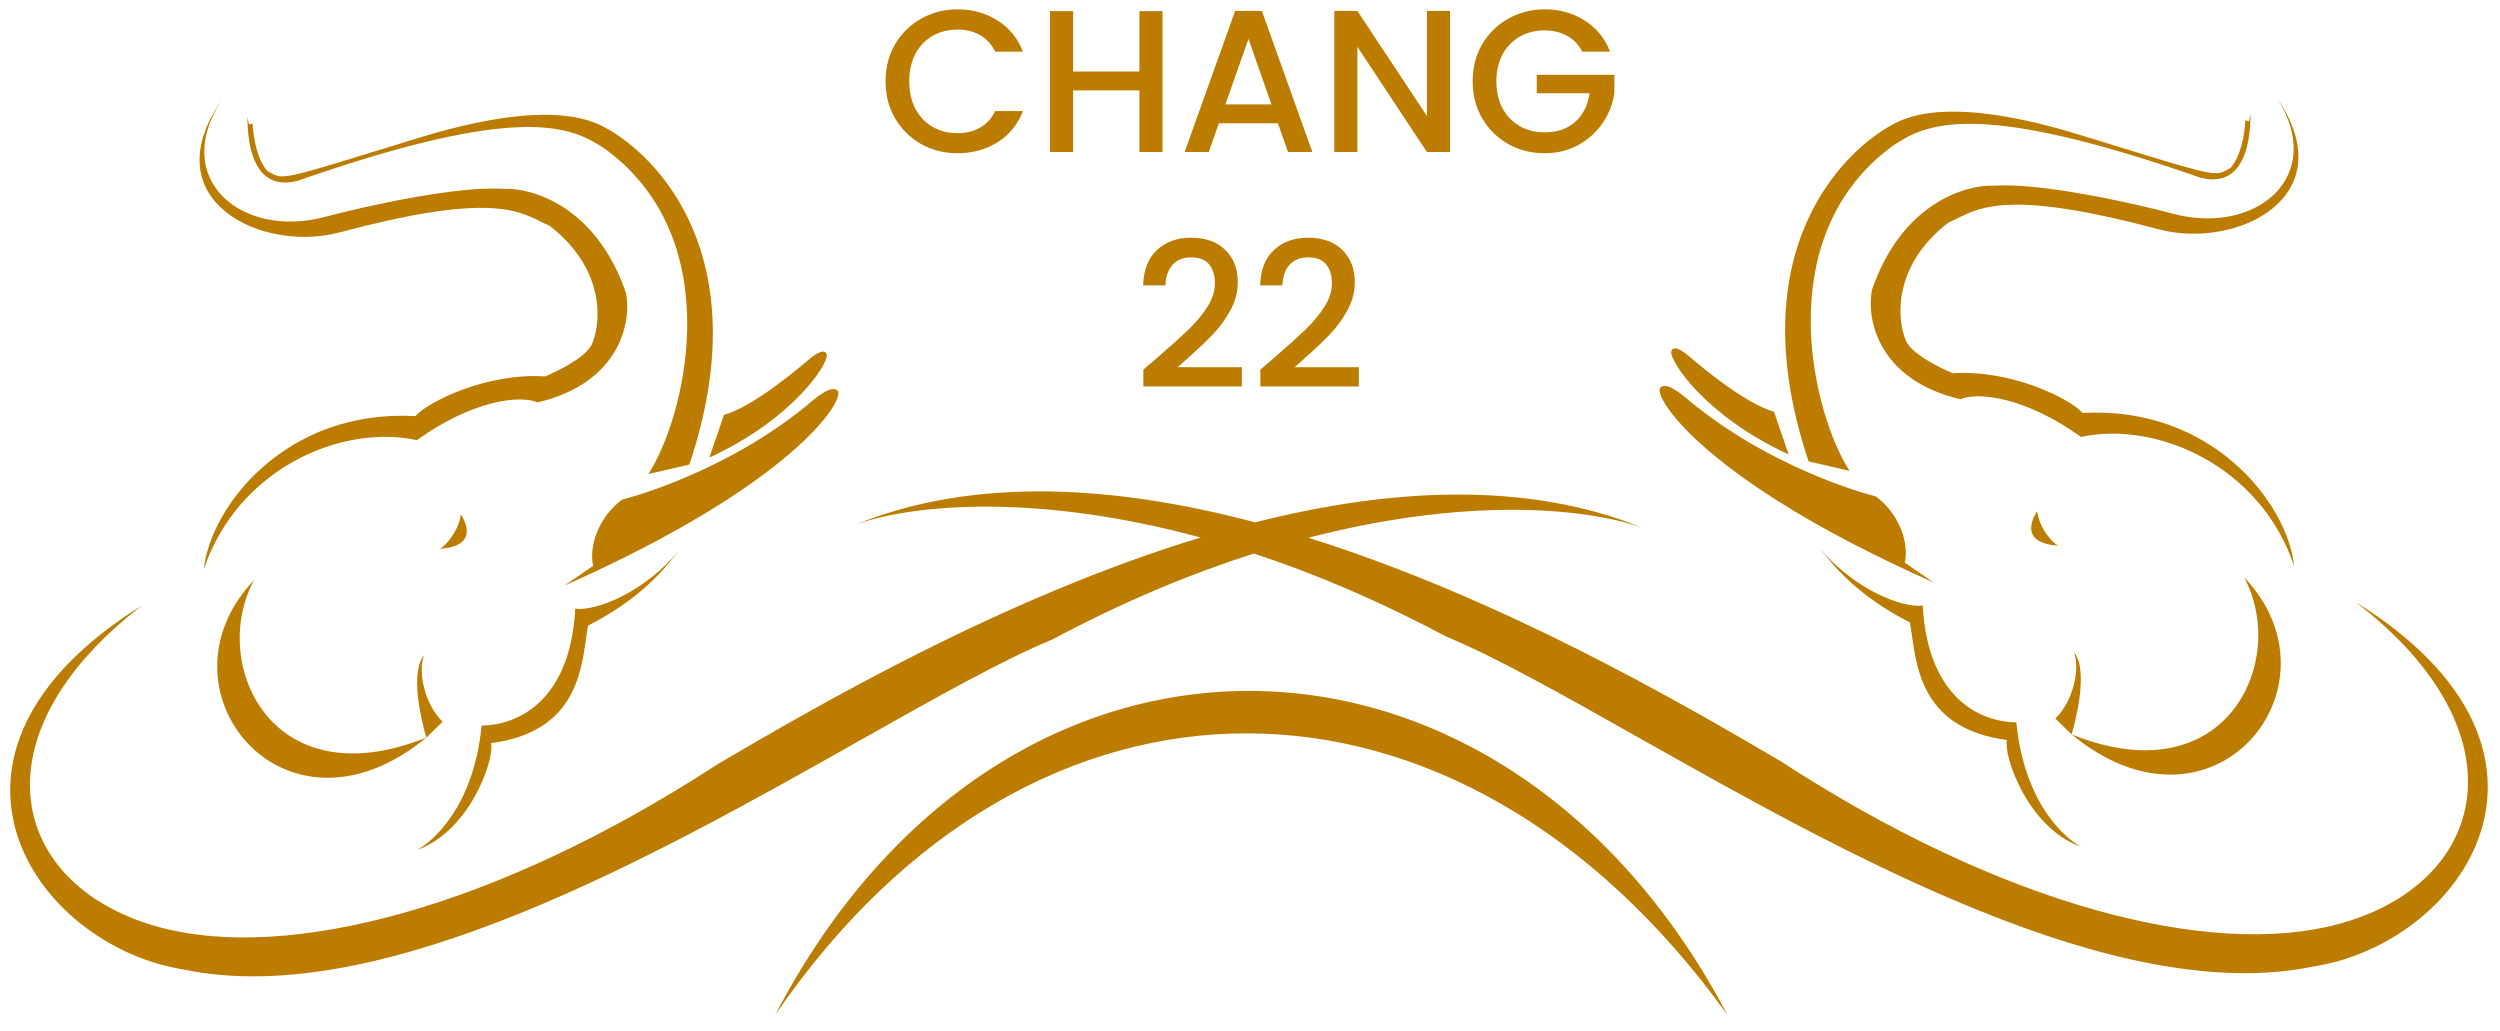
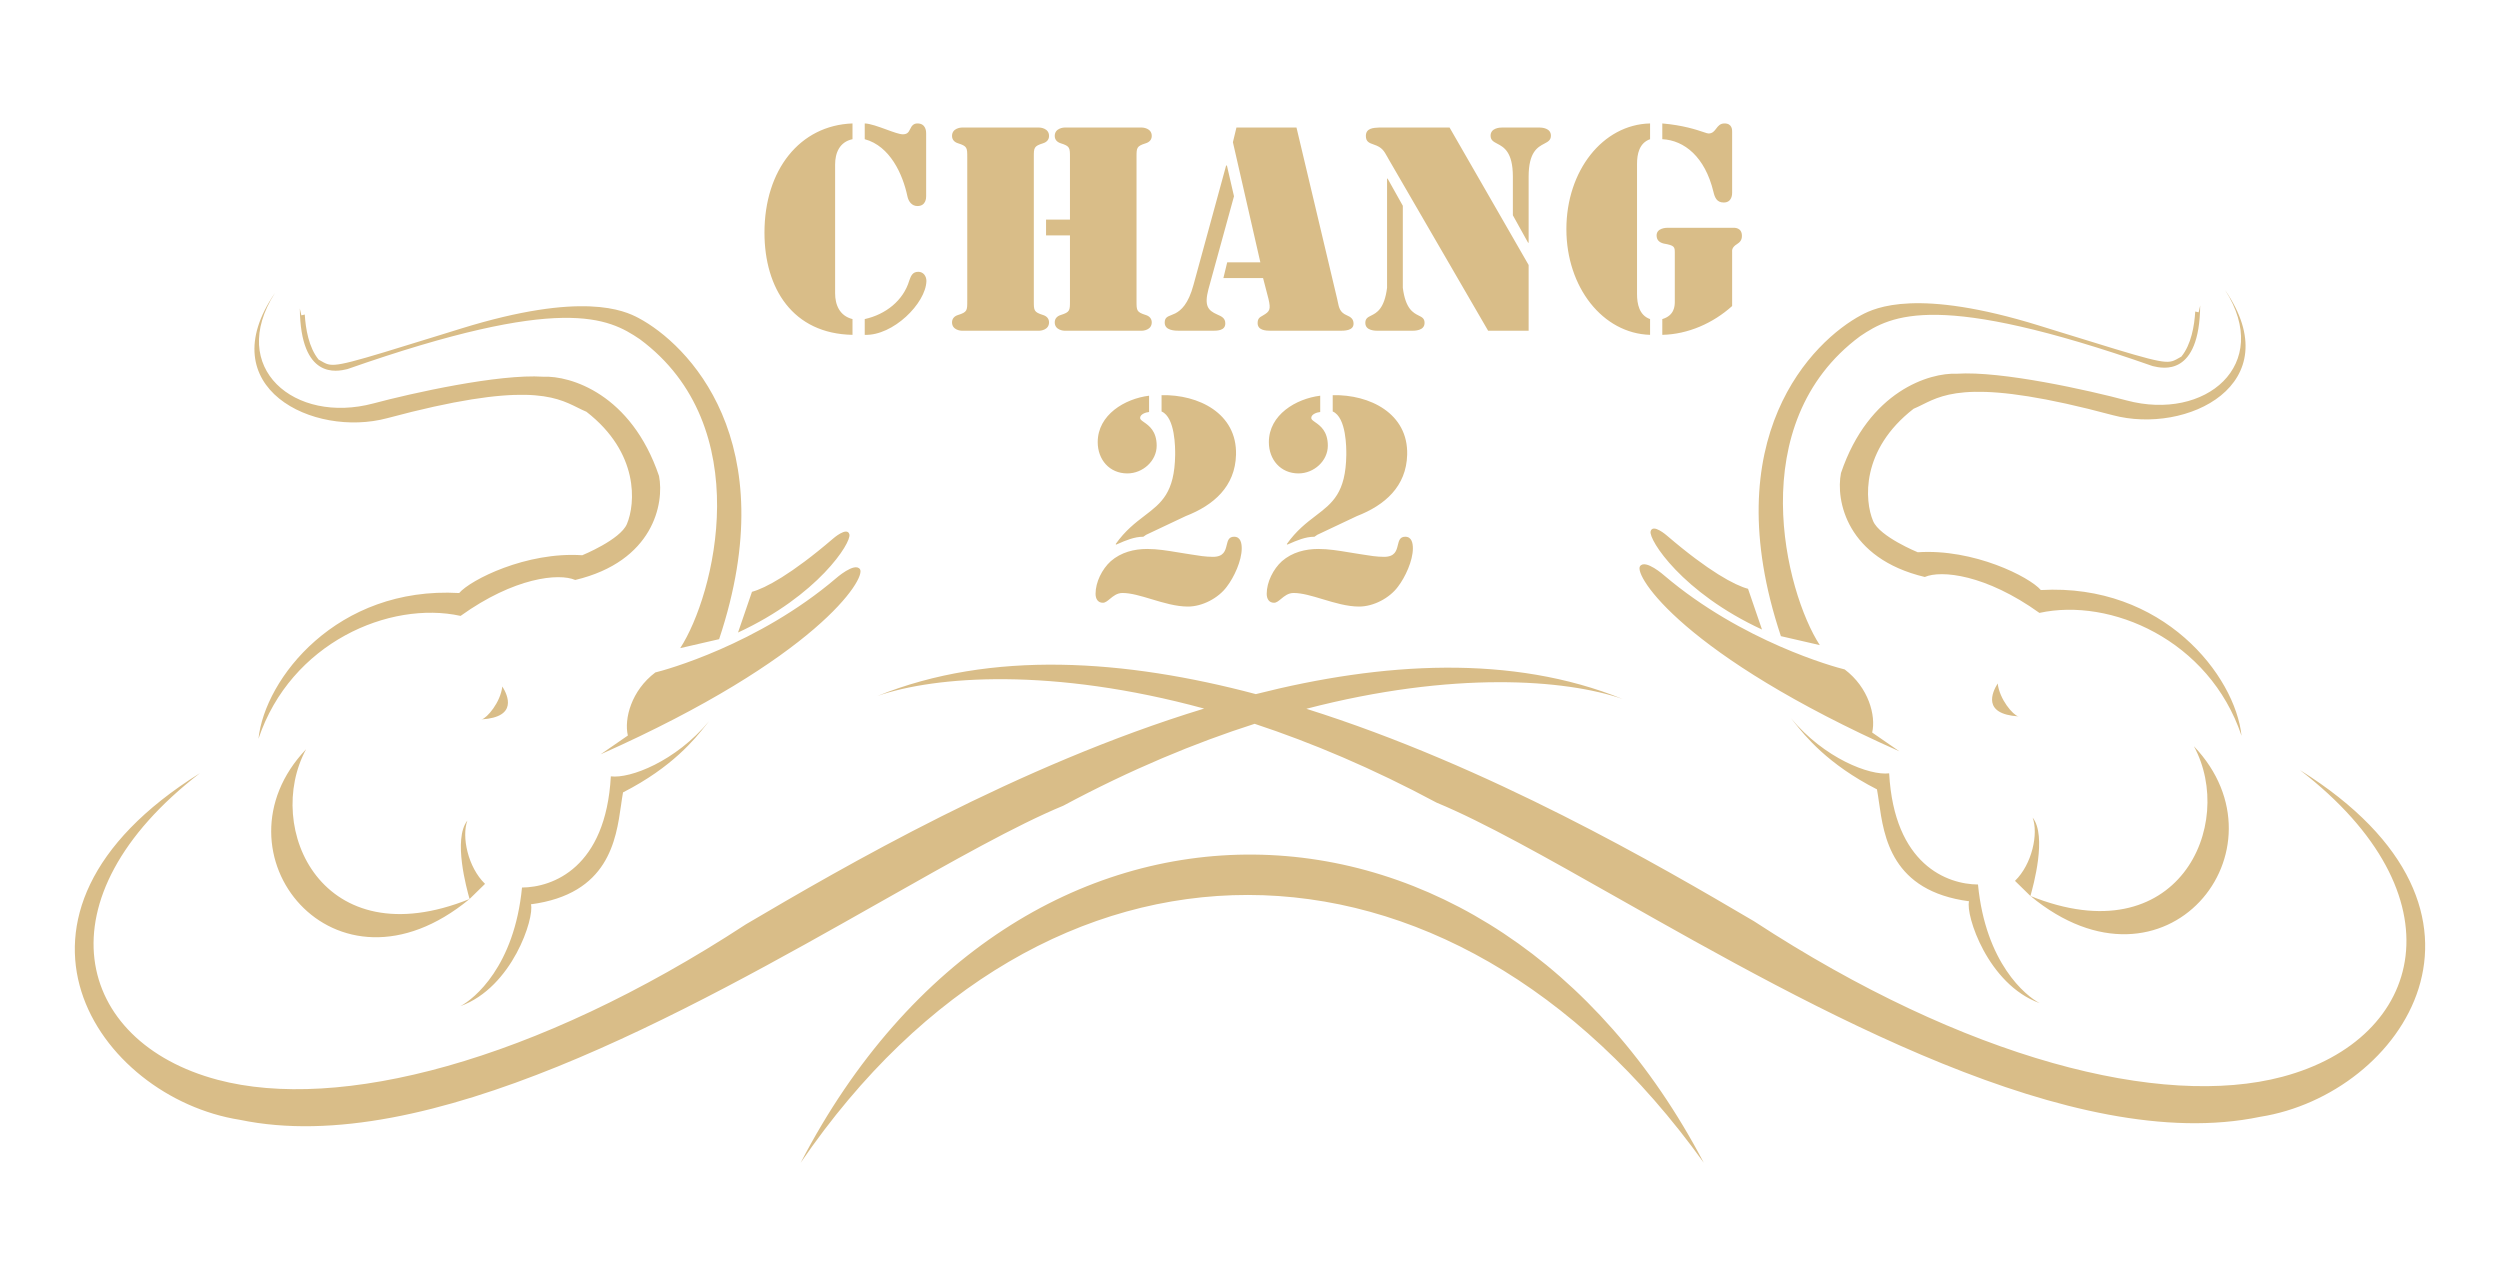
- <svg xmlns="http://www.w3.org/2000/svg" width="148" height="61" viewBox="0 0 148 61" fill="none">
-   <path fill-rule="evenodd" clip-rule="evenodd" d="M52.989 2.616C52.612 3.264 52.425 3.996 52.425 4.812C52.425 5.628 52.612 6.36 52.989 7.008C53.373 7.656 53.889 8.164 54.536 8.532C55.184 8.892 55.901 9.072 56.684 9.072C57.572 9.072 58.361 8.856 59.048 8.424C59.745 7.992 60.248 7.376 60.56 6.576H58.916C58.7 7.016 58.401 7.344 58.017 7.56C57.633 7.776 57.188 7.884 56.684 7.884C56.133 7.884 55.641 7.76 55.209 7.512C54.776 7.256 54.437 6.896 54.188 6.432C53.949 5.968 53.828 5.428 53.828 4.812C53.828 4.196 53.949 3.656 54.188 3.192C54.437 2.728 54.776 2.372 55.209 2.124C55.641 1.876 56.133 1.752 56.684 1.752C57.188 1.752 57.633 1.86 58.017 2.076C58.401 2.292 58.7 2.62 58.916 3.06H60.56C60.248 2.26 59.745 1.644 59.048 1.212C58.361 0.772 57.572 0.552 56.684 0.552C55.908 0.552 55.193 0.736 54.536 1.104C53.889 1.464 53.373 1.968 52.989 2.616ZM68.822 9V0.66H67.454V4.236H63.53V0.66H62.162V9H63.53V5.352H67.454V9H68.822ZM72.159 7.296H75.651L76.251 9H77.691L74.703 0.648H73.119L70.131 9H71.559L72.159 7.296ZM73.911 2.304L75.267 6.18H72.543L73.911 2.304ZM84.474 9H85.842V0.648H84.474V6.864L80.358 0.648H78.99V9H80.358V2.772L84.474 9ZM92.774 2.124C93.158 2.332 93.458 2.644 93.674 3.06H95.318C95.006 2.26 94.502 1.644 93.806 1.212C93.118 0.772 92.33 0.552 91.442 0.552C90.666 0.552 89.95 0.736 89.294 1.104C88.646 1.464 88.13 1.968 87.746 2.616C87.37 3.264 87.182 3.996 87.182 4.812C87.182 5.628 87.37 6.36 87.746 7.008C88.13 7.656 88.646 8.164 89.294 8.532C89.942 8.892 90.658 9.072 91.442 9.072C92.17 9.072 92.83 8.912 93.422 8.592C94.022 8.264 94.506 7.828 94.874 7.284C95.25 6.74 95.482 6.144 95.57 5.496V4.428H90.974V5.52H94.106C94.002 6.232 93.718 6.796 93.254 7.212C92.79 7.628 92.186 7.836 91.442 7.836C90.89 7.836 90.398 7.712 89.966 7.464C89.534 7.216 89.194 6.864 88.946 6.408C88.706 5.944 88.586 5.412 88.586 4.812C88.586 4.212 88.706 3.684 88.946 3.228C89.194 2.772 89.534 2.42 89.966 2.172C90.398 1.924 90.89 1.8 91.442 1.8C91.946 1.8 92.39 1.908 92.774 2.124ZM70.362 19.508C69.922 19.932 69.318 20.476 68.55 21.14L67.686 21.884V22.88H73.518V21.74H69.714L70.254 21.26C70.878 20.708 71.39 20.224 71.79 19.808C72.198 19.384 72.546 18.908 72.834 18.38C73.13 17.844 73.278 17.288 73.278 16.712C73.278 15.912 73.03 15.272 72.534 14.792C72.046 14.312 71.366 14.072 70.494 14.072C69.686 14.072 69.018 14.316 68.49 14.804C67.97 15.284 67.698 15.98 67.674 16.892H68.994C69.01 16.388 69.146 15.988 69.402 15.692C69.666 15.388 70.034 15.236 70.506 15.236C70.994 15.236 71.35 15.372 71.574 15.644C71.806 15.916 71.922 16.292 71.922 16.772C71.922 17.236 71.774 17.7 71.478 18.164C71.182 18.628 70.81 19.076 70.362 19.508ZM77.288 19.508C76.848 19.932 76.244 20.476 75.476 21.14L74.612 21.884V22.88H80.444V21.74H76.64L77.18 21.26C77.804 20.708 78.316 20.224 78.716 19.808C79.124 19.384 79.472 18.908 79.76 18.38C80.056 17.844 80.204 17.288 80.204 16.712C80.204 15.912 79.956 15.272 79.46 14.792C78.972 14.312 78.292 14.072 77.42 14.072C76.612 14.072 75.944 14.316 75.416 14.804C74.896 15.284 74.624 15.98 74.6 16.892H75.92C75.936 16.388 76.072 15.988 76.328 15.692C76.592 15.388 76.96 15.236 77.432 15.236C77.92 15.236 78.276 15.372 78.5 15.644C78.732 15.916 78.848 16.292 78.848 16.772C78.848 17.236 78.7 17.7 78.404 18.164C78.108 18.628 77.736 19.076 77.288 19.508ZM134.796 5.799C138.827 11.672 132.382 14.803 127.778 13.571C119.207 11.278 117.318 12.213 115.907 12.912C115.717 13.006 115.537 13.096 115.35 13.173C112.043 15.728 112.288 18.893 112.824 20.156C113.238 21.134 115.61 22.098 115.61 22.098C119.095 21.864 122.585 23.628 123.292 24.448C130.918 24.015 135.417 29.768 135.815 33.513C133.803 27.529 127.622 24.903 123.202 25.869C119.85 23.471 117.069 23.193 116.049 23.635C111.164 22.475 110.485 18.867 110.82 17.167C112.561 12.051 116.36 10.919 118.042 10.992C120.83 10.806 126.271 12.021 128.644 12.652C133.563 13.961 137.767 10.442 134.796 5.799ZM13.084 5.987C9.053 11.859 15.498 14.99 20.102 13.759C28.673 11.466 30.562 12.401 31.973 13.1C32.163 13.194 32.343 13.283 32.53 13.36C35.837 15.916 35.592 19.081 35.056 20.344C34.642 21.321 32.27 22.285 32.27 22.285C28.785 22.052 25.295 23.815 24.588 24.635C16.962 24.202 12.463 29.956 12.065 33.701C14.077 27.717 20.258 25.09 24.678 26.057C28.029 23.659 30.811 23.381 31.831 23.822C36.716 22.662 37.395 19.055 37.06 17.355C35.319 12.238 31.52 11.106 29.837 11.18C27.05 10.993 21.608 12.209 19.236 12.84C14.317 14.149 10.113 10.629 13.084 5.987ZM40.811 27.504L38.383 28.062C40.522 24.79 43.219 14.272 35.862 8.846C33.891 7.519 31.035 6.018 17.62 10.704L17.584 10.712C16.99 10.851 14.688 11.39 14.645 6.939L14.742 7.362L14.953 7.313C15.007 8.19 15.203 9.369 15.819 10.117C15.883 10.151 15.941 10.184 15.995 10.215C16.098 10.274 16.186 10.325 16.28 10.363C16.868 10.604 17.655 10.361 23.389 8.592L24.71 8.184C32.285 5.849 34.904 7.064 35.783 7.529C38.818 9.137 44.946 15.141 40.811 27.504ZM41.991 27.091C46.979 24.793 49.075 21.5 48.94 20.987C48.806 20.473 47.915 21.256 47.915 21.256C45.318 23.474 43.682 24.343 42.861 24.558L41.991 27.091ZM49.602 23.154C49.999 23.72 46.943 28.663 33.413 34.669L35.115 33.498C34.87 32.456 35.335 30.697 36.829 29.575C37.454 29.427 43.234 27.845 48.089 23.731C48.089 23.731 49.271 22.682 49.602 23.154ZM25.927 32.498C25.952 32.497 25.976 32.495 26 32.494C25.972 32.502 25.947 32.503 25.927 32.498ZM26 32.494C26.328 32.401 27.161 31.451 27.282 30.446C27.629 31 28.254 32.346 26 32.494ZM15.038 34.349C8.908 40.762 16.803 50.613 25.238 43.666C16.007 47.373 12.386 39.227 15.038 34.349ZM25.238 43.666L26.203 42.724C25.13 41.685 24.733 39.785 25.1 38.788C24.194 39.936 25.064 43.044 25.238 43.666ZM45.899 60.074C59.421 34.109 89.038 34.92 102.258 60.074C86.314 37.895 61.136 37.828 45.899 60.074ZM24.668 50.329C27.911 49.159 29.296 44.831 29.069 43.995C33.904 43.357 34.381 40.005 34.691 37.826C34.732 37.539 34.77 37.272 34.815 37.034C37.903 35.463 39.309 33.702 39.985 32.855C40.06 32.761 40.126 32.678 40.184 32.608C38.098 35.11 35.259 36.187 34.055 36.038C33.742 41.731 30.423 42.94 28.511 42.952C28.037 47.852 25.524 49.884 24.668 50.329ZM10.905 57.401C2.064 56.018 -5.801 44.682 8.418 35.834C-1.692 43.598 0.591 52.549 9.523 54.913C17.026 56.898 29.248 53.861 42.491 45.235C48.531 41.691 59.458 35.349 71.077 31.821C61.614 29.253 54.33 29.781 50.687 31.038C57.802 28.168 66.148 28.764 74.302 30.922C82.225 28.919 90.288 28.441 97.193 31.226C93.634 29.998 86.602 29.465 77.457 31.835C88.831 35.398 99.462 41.571 105.389 45.047C118.632 53.673 130.854 56.71 138.357 54.725C147.289 52.362 149.571 43.41 139.462 35.647C153.68 44.495 145.816 55.831 136.975 57.213C125.328 59.639 109.103 50.488 96.937 43.627C92.462 41.103 88.536 38.889 85.589 37.674C81.588 35.537 77.779 33.938 74.229 32.769C70.516 33.953 66.51 35.608 62.291 37.862C59.344 39.076 55.418 41.29 50.943 43.814C38.777 50.676 22.552 59.827 10.905 57.401ZM122.641 43.478C131.077 50.426 138.972 40.574 132.842 34.162C135.494 39.04 131.873 47.185 122.641 43.478ZM122.641 43.478L121.677 42.537C122.75 41.497 123.146 39.597 122.78 38.601C123.686 39.749 122.815 42.856 122.641 43.478ZM121.952 32.31C121.928 32.309 121.903 32.308 121.879 32.306C121.908 32.314 121.932 32.316 121.952 32.31ZM121.879 32.306C121.552 32.213 120.719 31.263 120.597 30.259C120.251 30.812 119.626 32.159 121.879 32.306ZM123.211 50.141C119.969 48.971 118.584 44.643 118.811 43.808C113.976 43.169 113.499 39.818 113.189 37.639C113.148 37.351 113.11 37.084 113.065 36.847C109.977 35.276 108.571 33.514 107.895 32.667L107.895 32.667L107.894 32.666L107.894 32.666C107.819 32.572 107.754 32.49 107.696 32.421C109.782 34.922 112.621 35.999 113.825 35.85C114.138 41.543 117.457 42.752 119.369 42.765C119.843 47.665 122.356 49.696 123.211 50.141ZM98.278 22.967C97.881 23.533 100.937 28.476 114.467 34.481L112.765 33.31C113.01 32.268 112.545 30.509 111.051 29.387C110.426 29.24 104.646 27.657 99.791 23.543C99.791 23.543 98.609 22.495 98.278 22.967ZM105.889 26.903C100.901 24.606 98.805 21.312 98.939 20.799C99.074 20.286 99.965 21.068 99.965 21.068C102.562 23.287 104.198 24.155 105.019 24.371L105.889 26.903ZM107.069 27.316L109.496 27.874C107.358 24.603 104.66 14.085 112.017 8.658C113.989 7.332 116.844 5.831 130.259 10.516L130.296 10.525C130.89 10.664 133.192 11.202 133.235 6.751L133.138 7.174L132.927 7.125C132.873 8.003 132.677 9.181 132.061 9.929C131.996 9.964 131.939 9.997 131.885 10.028C131.782 10.086 131.694 10.137 131.6 10.175C131.012 10.417 130.225 10.174 124.491 8.404L124.491 8.404L124.491 8.404L123.17 7.997C115.594 5.661 112.976 6.877 112.097 7.342C109.061 8.949 102.933 14.953 107.069 27.316Z" fill="#BC7C00" />
+ <svg xmlns="http://www.w3.org/2000/svg" version="1.1" width="138" height="71" viewBox="0,0,256,131.717">
+   <g fill="#d9bd88" fill-rule="evenodd" stroke="none" stroke-width="1" stroke-linecap="butt" stroke-linejoin="miter" stroke-miterlimit="10" stroke-dasharray="" stroke-dashoffset="0" font-family="none" font-weight="none" font-size="none" text-anchor="none" style="mix-blend-mode: normal">
+     <g transform="translate(0.09904,0.41605) scale(1.85507,1.85507)">
+       <path d="M47.679,6.59v0.87c1.395,0.375 2.1,1.935 2.355,3.15c0.06,0.285 0.24,0.54 0.555,0.54c0.48,0 0.48,-0.465 0.48,-0.54v-3.48c0,-0.075 0,-0.54 -0.48,-0.54c-0.21,0 -0.315,0.12 -0.405,0.315c-0.09,0.195 -0.18,0.285 -0.405,0.285c-0.182,0 -0.529,-0.127 -0.904,-0.264c-0.431,-0.157 -0.899,-0.328 -1.196,-0.336zM50.634,14.78c-0.315,0 -0.405,0.225 -0.495,0.48c-0.33,1.11 -1.305,1.875 -2.46,2.13v0.87c1.56,0.06 3.375,-1.74 3.405,-2.97c0,-0.27 -0.165,-0.51 -0.45,-0.51zM47.004,18.26v-0.87c-0.72,-0.18 -0.96,-0.795 -0.96,-1.425v-7.11c0,-0.63 0.24,-1.245 0.96,-1.395v-0.87c-2.91,0.105 -4.86,2.565 -4.86,6.03c0,3.075 1.56,5.58 4.86,5.64zM57.013,16.355v-7.86c0,-0.015 0,-0.03 0,-0.045c-0,-0.515 -0.001,-0.605 0.51,-0.765c0.195,-0.06 0.33,-0.195 0.33,-0.405c0,-0.435 -0.495,-0.465 -0.555,-0.465h-4.245c-0.06,0 -0.555,0.03 -0.555,0.465c0,0.21 0.135,0.345 0.33,0.405c0.51,0.16 0.51,0.25 0.51,0.765c-0,0.015 -0,0.03 -0,0.045v7.86c0,0.015 0,0.03 0,0.045c0,0.515 0,0.605 -0.51,0.765c-0.195,0.06 -0.33,0.195 -0.33,0.405c0,0.435 0.495,0.465 0.555,0.465h4.245c0.06,0 0.555,-0.03 0.555,-0.465c0,-0.21 -0.135,-0.345 -0.33,-0.405c-0.51,-0.161 -0.51,-0.25 -0.51,-0.765c0,-0.015 0,-0.03 0,-0.045zM59.008,12.77v3.585c0,0.015 0,0.03 0,0.045c0,0.515 0.001,0.605 -0.51,0.765c-0.195,0.06 -0.33,0.195 -0.33,0.405c0,0.435 0.495,0.465 0.555,0.465h4.245c0.06,0 0.555,-0.03 0.555,-0.465c0,-0.21 -0.135,-0.345 -0.33,-0.405c-0.51,-0.161 -0.51,-0.25 -0.51,-0.765c0,-0.015 0,-0.03 0,-0.045v-7.86c0,-0.015 0,-0.03 0,-0.045c-0,-0.515 -0.001,-0.605 0.51,-0.765c0.195,-0.06 0.33,-0.195 0.33,-0.405c0,-0.435 -0.495,-0.465 -0.555,-0.465h-4.245c-0.06,0 -0.555,0.03 -0.555,0.465c0,0.21 0.135,0.345 0.33,0.405c0.51,0.16 0.51,0.25 0.51,0.765c0,0.015 0,0.03 0,0.045v3.405h-1.32v0.87zM68.063,10.61l-0.39,-1.695h-0.045l-1.8,6.585c-0.285,1.065 -0.69,1.41 -1.005,1.575c-0.08,0.04 -0.155,0.069 -0.223,0.096c-0.215,0.084 -0.362,0.141 -0.362,0.414c0,0.435 0.54,0.45 0.84,0.45h1.725c0.01,0 0.02,0 0.03,0c0.301,0.001 0.75,0.001 0.75,-0.405c0,-0.298 -0.207,-0.389 -0.446,-0.493l-0.004,-0.002c-0.51,-0.225 -0.72,-0.48 -0.48,-1.395zM69.668,15.125l0.3,1.155c0.135,0.585 0.075,0.69 -0.315,0.915c-0.195,0.105 -0.285,0.18 -0.285,0.42c0,0.39 0.435,0.42 0.735,0.42h3.735c0.01,0 0.019,0 0.03,0c0.291,0.001 0.795,0.001 0.795,-0.39c0,-0.27 -0.165,-0.375 -0.375,-0.465c-0.378,-0.162 -0.428,-0.409 -0.5,-0.762c-0.008,-0.04 -0.016,-0.08 -0.025,-0.122l-2.25,-9.48h-3.315l-0.195,0.81l1.515,6.63h-1.83l-0.21,0.87zM76.513,9.635v6.03c-0.149,1.167 -0.578,1.381 -0.88,1.532c-0.183,0.091 -0.32,0.16 -0.32,0.403c0,0.441 0.554,0.437 0.751,0.435c0.011,-0 0.02,-0 0.029,-0h1.71c0.008,0 0.018,0 0.029,0c0.198,0.002 0.751,0.006 0.751,-0.435c0,-0.243 -0.137,-0.312 -0.32,-0.403c-0.302,-0.151 -0.731,-0.365 -0.88,-1.532v-4.53l-0.84,-1.5zM83.458,9.53v2.13l0.84,1.515h0.03v-3.645c0,-1.369 0.501,-1.632 0.863,-1.823c0.206,-0.108 0.367,-0.193 0.367,-0.442c0,-0.42 -0.495,-0.45 -0.645,-0.45h-2.04c-0.15,0 -0.645,0.03 -0.645,0.45c0,0.25 0.161,0.334 0.367,0.442c0.362,0.191 0.863,0.454 0.863,1.823zM84.328,14.405l-4.365,-7.59h-3.855c-0.013,0.001 -0.027,0.001 -0.041,0.002c-0.311,0.014 -0.724,0.032 -0.724,0.463c0,0.322 0.185,0.387 0.431,0.473l0.019,0.007c0.44,0.147 0.548,0.341 0.736,0.677c0.023,0.042 0.048,0.086 0.074,0.133l5.49,9.465h2.235zM90.312,16.01v-7.185c0,-0.54 0.12,-1.155 0.72,-1.365v-0.87c-2.61,0.06 -4.62,2.61 -4.62,5.835c0,3.21 2.01,5.76 4.62,5.835v-0.87c-0.6,-0.21 -0.72,-0.84 -0.72,-1.38zM91.707,6.59v0.87c1.215,0.06 2.355,0.975 2.82,2.895c0.075,0.315 0.18,0.6 0.57,0.6c0.465,0 0.465,-0.465 0.465,-0.54v-3.345c0,-0.004 0,-0.008 0,-0.013c0.002,-0.101 0.008,-0.467 -0.42,-0.467c-0.244,0 -0.352,0.143 -0.459,0.284c-0.103,0.136 -0.205,0.271 -0.426,0.271c-0.045,0 -0.138,-0.031 -0.281,-0.079c-0.382,-0.128 -1.123,-0.377 -2.269,-0.476zM91.707,17.39v0.87c1.425,-0.03 2.805,-0.645 3.855,-1.59v-2.97c0,-0.007 -0.001,-0.016 -0.001,-0.025c-0.004,-0.086 -0.013,-0.249 0.271,-0.425c0.135,-0.09 0.27,-0.195 0.27,-0.45c0,-0.465 -0.397,-0.454 -0.507,-0.45c-0.007,0 -0.013,0 -0.018,0h-3.585c-0.075,0 -0.6,0.015 -0.6,0.42c0,0.255 0.15,0.39 0.39,0.45c0.6,0.105 0.615,0.18 0.615,0.51v2.7c0,0.255 -0.03,0.765 -0.69,0.96zM64.065,21.59v0.9c0.763,0.331 0.752,2.046 0.75,2.367c-0,0.013 -0,0.024 -0,0.033c-0.029,2.09 -0.764,2.651 -1.684,3.353c-0.506,0.387 -1.069,0.816 -1.601,1.567l0.03,0.03c0.031,-0.013 0.063,-0.027 0.094,-0.041c0.426,-0.186 0.903,-0.394 1.406,-0.394l0.15,-0.105l2.19,-1.035c1.545,-0.6 2.73,-1.635 2.775,-3.39c0.06,-2.28 -2.07,-3.33 -4.11,-3.285zM65.52,33.26c0.795,0 1.68,-0.465 2.145,-1.095c0.405,-0.525 0.825,-1.44 0.825,-2.115c0,-0.285 -0.06,-0.645 -0.42,-0.645c-0.298,0 -0.35,0.216 -0.409,0.458c-0.074,0.306 -0.158,0.652 -0.761,0.652c-0.404,0 -0.808,-0.066 -1.204,-0.131c-0.104,-0.017 -0.208,-0.034 -0.31,-0.049c-0.15,-0.023 -0.302,-0.048 -0.454,-0.073c-0.545,-0.09 -1.099,-0.182 -1.661,-0.182c-0.72,0 -1.44,0.18 -2.01,0.675c-0.48,0.435 -0.84,1.155 -0.84,1.8c0,0.27 0.12,0.495 0.405,0.495c0.129,0 0.25,-0.1 0.388,-0.214c0.182,-0.151 0.394,-0.326 0.693,-0.326c0.467,0 1.02,0.167 1.605,0.343c0.656,0.198 1.352,0.407 2.01,0.407zM63.375,22.52v-0.9c-1.335,0.165 -2.835,1.05 -2.835,2.565c0,0.96 0.645,1.725 1.635,1.725c0.855,0 1.62,-0.69 1.62,-1.53c0,-0.809 -0.427,-1.108 -0.698,-1.297c-0.126,-0.088 -0.217,-0.152 -0.217,-0.233c0,-0.21 0.315,-0.315 0.495,-0.33zM73.513,21.59v0.9c0.763,0.331 0.752,2.046 0.75,2.367c-0,0.013 -0,0.024 -0,0.033c-0.029,2.09 -0.763,2.651 -1.684,3.353c-0.506,0.387 -1.069,0.816 -1.601,1.567l0.03,0.03c0.031,-0.013 0.063,-0.027 0.094,-0.041c0.426,-0.186 0.903,-0.394 1.406,-0.394l0.15,-0.105l2.19,-1.035c1.545,-0.6 2.73,-1.635 2.775,-3.39c0.06,-2.28 -2.07,-3.33 -4.11,-3.285zM74.968,33.26c0.795,0 1.68,-0.465 2.145,-1.095c0.405,-0.525 0.825,-1.44 0.825,-2.115c0,-0.285 -0.06,-0.645 -0.42,-0.645c-0.298,0 -0.35,0.216 -0.409,0.458c-0.074,0.306 -0.158,0.652 -0.761,0.652c-0.404,0 -0.808,-0.066 -1.204,-0.131c-0.104,-0.017 -0.208,-0.034 -0.31,-0.049c-0.15,-0.023 -0.302,-0.048 -0.453,-0.073c-0.545,-0.09 -1.099,-0.182 -1.662,-0.182c-0.72,0 -1.44,0.18 -2.01,0.675c-0.48,0.435 -0.84,1.155 -0.84,1.8c0,0.27 0.12,0.495 0.405,0.495c0.129,0 0.25,-0.1 0.388,-0.214c0.182,-0.151 0.393,-0.326 0.692,-0.326c0.467,0 1.02,0.167 1.605,0.343c0.656,0.198 1.352,0.407 2.01,0.407zM72.823,22.52v-0.9c-1.335,0.165 -2.835,1.05 -2.835,2.565c0,0.96 0.645,1.725 1.635,1.725c0.855,0 1.62,-0.69 1.62,-1.53c0,-0.809 -0.427,-1.108 -0.698,-1.297c-0.126,-0.088 -0.217,-0.152 -0.217,-0.233c0,-0.21 0.315,-0.315 0.495,-0.33zM122.781,15.797c3.566,5.212 -2.136,7.99 -6.208,6.897c-7.583,-2.035 -9.253,-1.205 -10.502,-0.584c-0.167,0.083 -0.327,0.163 -0.492,0.231c-2.925,2.268 -2.709,5.077 -2.235,6.198c0.367,0.868 2.465,1.723 2.465,1.723c3.083,-0.207 6.17,1.358 6.795,2.086c6.746,-0.384 10.727,4.722 11.079,8.046c-1.78,-5.311 -7.248,-7.642 -11.158,-6.784c-2.965,-2.128 -5.426,-2.375 -6.328,-1.983c-4.321,-1.03 -4.922,-4.231 -4.626,-5.74c1.54,-4.541 4.901,-5.545 6.39,-5.48c2.466,-0.166 7.279,0.913 9.378,1.474c4.351,1.162 8.07,-1.962 5.442,-6.082zM15.112,15.963c-3.565,5.212 2.136,7.99 6.209,6.897c7.582,-2.035 9.253,-1.205 10.502,-0.585v0v0h0v0v0v0v0v0h0v0c0.167,0.083 0.327,0.163 0.492,0.231c2.925,2.268 2.708,5.077 2.235,6.198c-0.367,0.868 -2.465,1.723 -2.465,1.723c-3.083,-0.207 -6.17,1.358 -6.795,2.086c-6.746,-0.384 -10.727,4.722 -11.079,8.046c1.78,-5.311 7.248,-7.642 11.158,-6.784c2.965,-2.128 5.426,-2.374 6.328,-1.983c4.321,-1.03 4.922,-4.231 4.626,-5.74c-1.54,-4.541 -4.901,-5.545 -6.389,-5.48c-2.466,-0.166 -7.279,0.913 -9.378,1.474c-4.351,1.162 -8.071,-1.962 -5.443,-6.082zM39.641,35.06l-2.148,0.495c1.891,-2.904 4.278,-12.239 -2.23,-17.055c-1.744,-1.177 -4.27,-2.509 -16.137,1.649l-0.033,0.008c-0.525,0.123 -2.561,0.602 -2.599,-3.349l0.086,0.375l0.187,-0.043c0.047,0.779 0.221,1.824 0.766,2.488c0.057,0.031 0.108,0.06 0.156,0.087l0,0c0.091,0.052 0.169,0.097 0.252,0.131c0.52,0.214 1.217,-0.002 6.288,-1.572v0h0l1.169,-0.362c6.702,-2.073 9.018,-0.994 9.795,-0.581c2.686,1.427 8.106,6.755 4.448,17.727zM40.684,34.693c4.413,-2.039 6.267,-4.962 6.148,-5.418c-0.119,-0.456 -0.907,0.239 -0.907,0.239c-2.298,1.969 -3.745,2.739 -4.471,2.931zM47.417,31.199c0.351,0.502 -2.352,4.89 -14.32,10.219l1.506,-1.039c-0.217,-0.925 0.194,-2.486 1.516,-3.482c0.552,-0.131 5.666,-1.535 9.961,-5.186c0,0 1.045,-0.93 1.338,-0.512zM26.474,39.492c0.022,-0.001 0.043,-0.002 0.065,-0.004c-0.025,0.007 -0.047,0.009 -0.065,0.004zM26.539,39.488c0.289,-0.082 1.027,-0.925 1.134,-1.817c0.307,0.491 0.859,1.686 -1.134,1.817zM16.841,41.135c-5.423,5.691 1.561,14.434 9.024,8.268c-8.166,3.29 -11.37,-3.939 -9.024,-8.268zM25.865,49.403l0.853,-0.835c-0.949,-0.923 -1.3,-2.609 -0.975,-3.493c-0.802,1.019 -0.032,3.777 0.122,4.329zM44.141,63.965c11.962,-23.044 38.162,-22.324 49.856,0c-14.104,-19.683 -36.377,-19.743 -49.856,0zM25.36,55.317c2.869,-1.038 4.093,-4.879 3.893,-5.621c4.277,-0.567 4.699,-3.541 4.974,-5.475c0.036,-0.255 0.07,-0.492 0.109,-0.703c2.731,-1.394 3.975,-2.957 4.573,-3.709c0.066,-0.083 0.125,-0.157 0.176,-0.219c-1.846,2.22 -4.357,3.176 -5.422,3.043c-0.277,5.053 -3.213,6.126 -4.904,6.137c-0.419,4.349 -2.642,6.152 -3.399,6.546zM13.185,61.593c-7.821,-1.227 -14.778,-11.288 -2.2,-19.14c-8.943,6.89 -6.924,14.835 0.978,16.932c6.637,1.762 17.449,-0.933 29.164,-8.589c5.343,-3.145 15.009,-8.774 25.288,-11.905c-8.372,-2.28 -14.815,-1.811 -18.037,-0.695c6.294,-2.547 13.676,-2.019 20.89,-0.103c7.009,-1.778 14.142,-2.203 20.249,0.269c-3.148,-1.09 -9.369,-1.563 -17.459,0.541c10.062,3.162 19.466,8.64 24.709,11.726c11.715,7.655 22.527,10.351 29.164,8.589c7.901,-2.097 9.921,-10.042 0.977,-16.932c12.578,7.853 5.621,17.914 -2.199,19.141c-10.304,2.153 -24.656,-5.969 -35.419,-12.058c-3.959,-2.24 -7.431,-4.205 -10.038,-5.283c-3.539,-1.897 -6.909,-3.316 -10.049,-4.354c-3.285,1.051 -6.829,2.52 -10.561,4.52c-2.607,1.078 -6.08,3.043 -10.038,5.283l-0,0c-10.762,6.09 -25.115,14.211 -35.419,12.058zM112.029,49.237c7.462,6.166 14.446,-2.577 9.023,-8.268c2.347,4.329 -0.857,11.558 -9.023,8.268zM112.029,49.237l-0.853,-0.835c0.949,-0.923 1.3,-2.609 0.975,-3.493c0.802,1.019 0.032,3.777 -0.122,4.328zM111.419,39.326c-0.021,-0.001 -0.043,-0.003 -0.064,-0.004c0.025,0.007 0.047,0.009 0.064,0.004zM111.355,39.322c-0.29,-0.082 -1.027,-0.925 -1.134,-1.817c-0.307,0.491 -0.86,1.686 1.134,1.817zM112.533,55.15c-2.868,-1.038 -4.093,-4.879 -3.893,-5.621c-4.277,-0.567 -4.699,-3.541 -4.973,-5.475v-0v-0v-0v-0.001l-0.001,-0.001v-0.001c-0.036,-0.254 -0.069,-0.49 -0.109,-0.7c-2.731,-1.394 -3.975,-2.957 -4.573,-3.709c-0.066,-0.083 -0.125,-0.157 -0.176,-0.219c1.845,2.22 4.356,3.176 5.422,3.043c0.277,5.053 3.213,6.126 4.904,6.137c0.419,4.349 2.642,6.152 3.399,6.546zM90.477,31.033c-0.351,0.502 2.352,4.889 14.32,10.219l-1.505,-1.039c0.217,-0.925 -0.195,-2.486 -1.516,-3.482c-0.553,-0.131 -5.666,-1.535 -9.961,-5.186c0,0 -1.045,-0.93 -1.338,-0.512zM97.21,34.527c-4.413,-2.039 -6.267,-4.962 -6.148,-5.418c0.119,-0.456 0.907,0.239 0.907,0.239c2.298,1.969 3.745,2.74 4.471,2.931zM98.253,34.893l2.148,0.495c-1.892,-2.904 -4.278,-12.239 2.23,-17.055c1.744,-1.177 4.27,-2.509 16.137,1.649l0.033,0.008c0.525,0.123 2.561,0.602 2.599,-3.349l-0.086,0.375l-0.187,-0.043c-0.047,0.779 -0.22,1.824 -0.766,2.488c-0.056,0.031 -0.107,0.06 -0.155,0.087v0v0c-0.091,0.052 -0.17,0.097 -0.253,0.131c-0.52,0.214 -1.217,-0.002 -6.288,-1.572v0l-1.168,-0.362c-6.702,-2.073 -9.018,-0.994 -9.796,-0.581c-2.685,1.427 -8.106,6.755 -4.448,17.727z" />
+     </g>
+   </g>
</svg>
